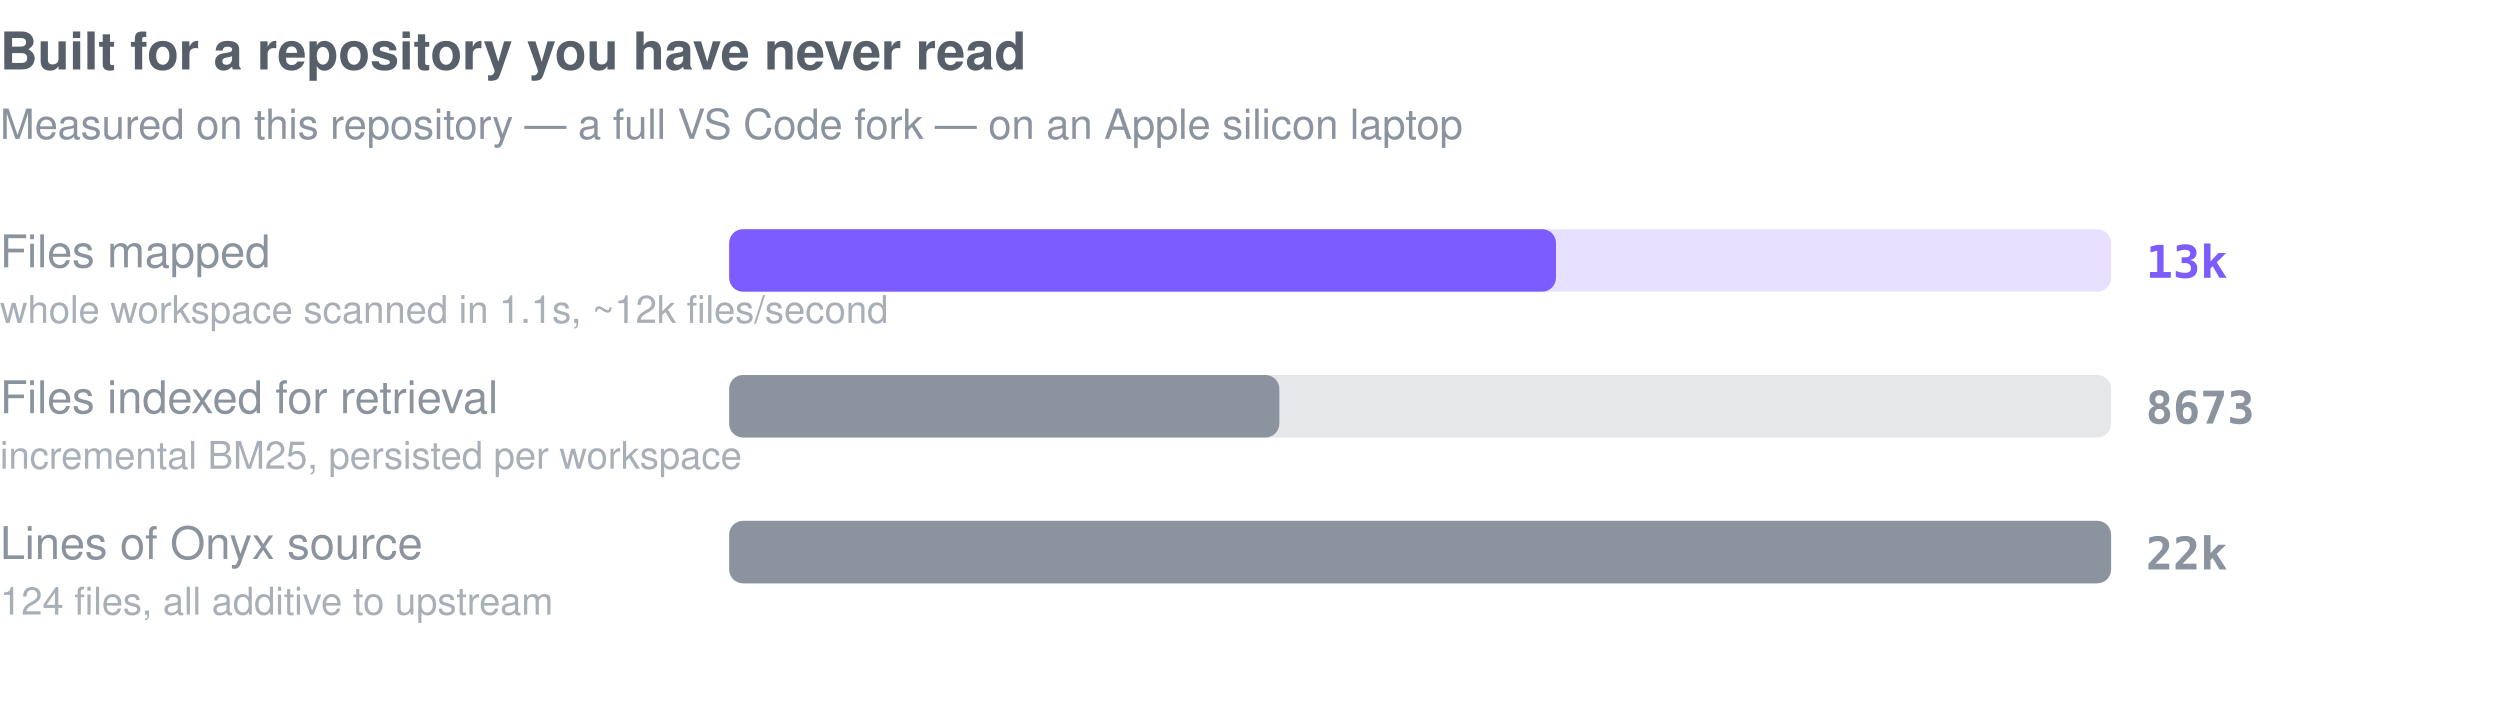
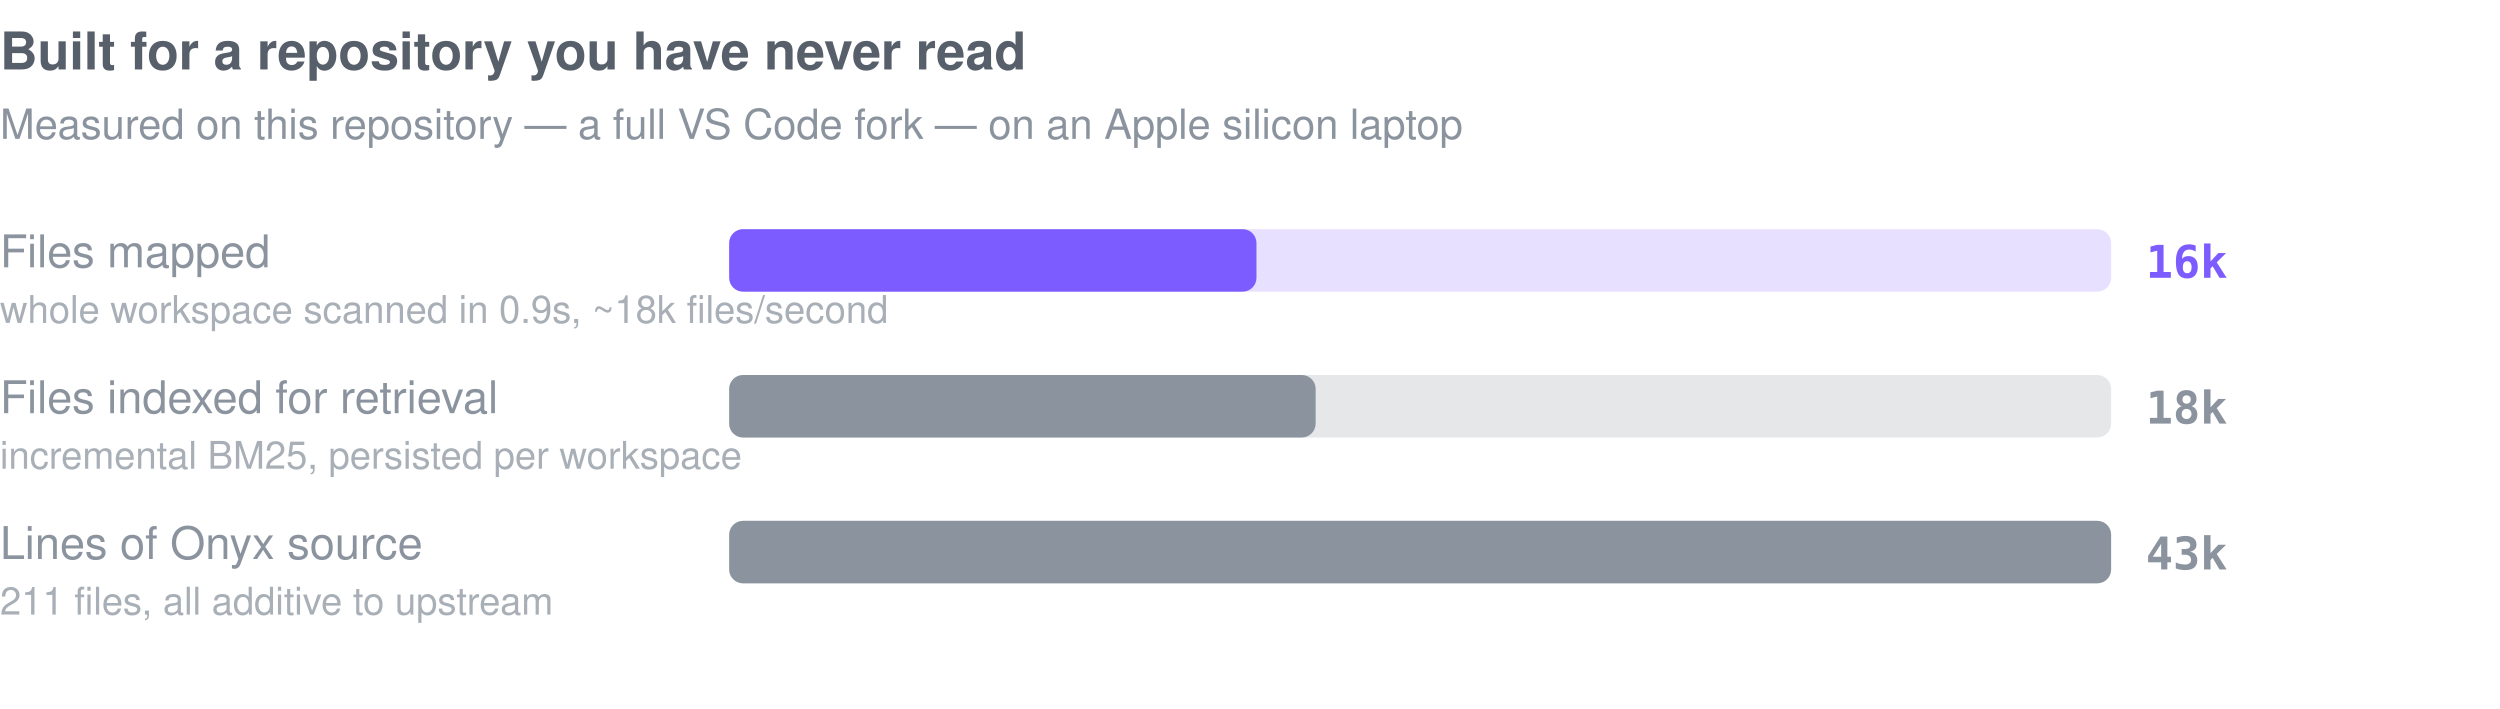
<svg xmlns="http://www.w3.org/2000/svg" width="720" height="204" viewBox="0 0 720 204" role="img" aria-label="Built for a repository you have never read">
  <text x="0" y="20" font-family="-apple-system, BlinkMacSystemFont, 'Segoe UI', Helvetica, Arial, sans-serif" font-size="15" font-weight="600" fill="#57606a">Built for a repository you have never read</text>
  <text x="0" y="40" font-family="-apple-system, BlinkMacSystemFont, 'Segoe UI', Helvetica, Arial, sans-serif" font-size="12" fill="#8b949e">Measured on this repository — a full VS Code fork — on an Apple silicon laptop</text>
  <g>
    <text x="0" y="77" font-family="-apple-system, BlinkMacSystemFont, 'Segoe UI', Helvetica, Arial, sans-serif" font-size="13" fill="#8b949e">Files mapped</text>
-     <text x="0" y="93" font-family="-apple-system, BlinkMacSystemFont, 'Segoe UI', Helvetica, Arial, sans-serif" font-size="11" fill="#8b949e" opacity="0.75">whole workspace scanned in 1.1s, ~12k files/second</text>
+     <text x="0" y="93" font-family="-apple-system, BlinkMacSystemFont, 'Segoe UI', Helvetica, Arial, sans-serif" font-size="11" fill="#8b949e" opacity="0.75">whole workspace scanned in 0.9s, ~18k files/second</text>
    <rect x="210" y="66" width="398" height="18" rx="4" fill="rgba(124, 92, 255, 0.18)" />
-     <rect x="210" y="66" width="238.124" height="18" rx="4" fill="#7c5cff" />
-     <text x="618" y="80" font-family="ui-monospace, SFMono-Regular, 'SF Mono', Menlo, monospace" font-size="13" font-weight="600" fill="#7c5cff">13k</text>
+     <rect x="210" y="66" width="151.869" height="18" rx="4" fill="#7c5cff" />
+     <text x="618" y="80" font-family="ui-monospace, SFMono-Regular, 'SF Mono', Menlo, monospace" font-size="13" font-weight="600" fill="#7c5cff">16k</text>
  </g>
  <g>
    <text x="0" y="119" font-family="-apple-system, BlinkMacSystemFont, 'Segoe UI', Helvetica, Arial, sans-serif" font-size="13" fill="#8b949e">Files indexed for retrieval</text>
    <text x="0" y="135" font-family="-apple-system, BlinkMacSystemFont, 'Segoe UI', Helvetica, Arial, sans-serif" font-size="11" fill="#8b949e" opacity="0.75">incremental BM25, persisted per workspace</text>
    <rect x="210" y="108" width="398" height="18" rx="4" fill="rgba(139, 148, 158, 0.22)" />
-     <rect x="210" y="108" width="158.451" height="18" rx="4" fill="#8b949e" />
-     <text x="618" y="122" font-family="ui-monospace, SFMono-Regular, 'SF Mono', Menlo, monospace" font-size="13" font-weight="600" fill="#8b949e">8673</text>
+     <rect x="210" y="108" width="168.906" height="18" rx="4" fill="#8b949e" />
+     <text x="618" y="122" font-family="ui-monospace, SFMono-Regular, 'SF Mono', Menlo, monospace" font-size="13" font-weight="600" fill="#8b949e">18k</text>
  </g>
  <g>
    <text x="0" y="161" font-family="-apple-system, BlinkMacSystemFont, 'Segoe UI', Helvetica, Arial, sans-serif" font-size="13" fill="#8b949e">Lines of Onyx source</text>
-     <text x="0" y="177" font-family="-apple-system, BlinkMacSystemFont, 'Segoe UI', Helvetica, Arial, sans-serif" font-size="11" fill="#8b949e" opacity="0.75">124 files, all additive to upstream</text>
+     <text x="0" y="177" font-family="-apple-system, BlinkMacSystemFont, 'Segoe UI', Helvetica, Arial, sans-serif" font-size="11" fill="#8b949e" opacity="0.75">211 files, all additive to upstream</text>
    <rect x="210" y="150" width="398" height="18" rx="4" fill="rgba(139, 148, 158, 0.22)" />
    <rect x="210" y="150" width="398" height="18" rx="4" fill="#8b949e" />
-     <text x="618" y="164" font-family="ui-monospace, SFMono-Regular, 'SF Mono', Menlo, monospace" font-size="13" font-weight="600" fill="#8b949e">22k</text>
+     <text x="618" y="164" font-family="ui-monospace, SFMono-Regular, 'SF Mono', Menlo, monospace" font-size="13" font-weight="600" fill="#8b949e">43k</text>
  </g>
</svg>
